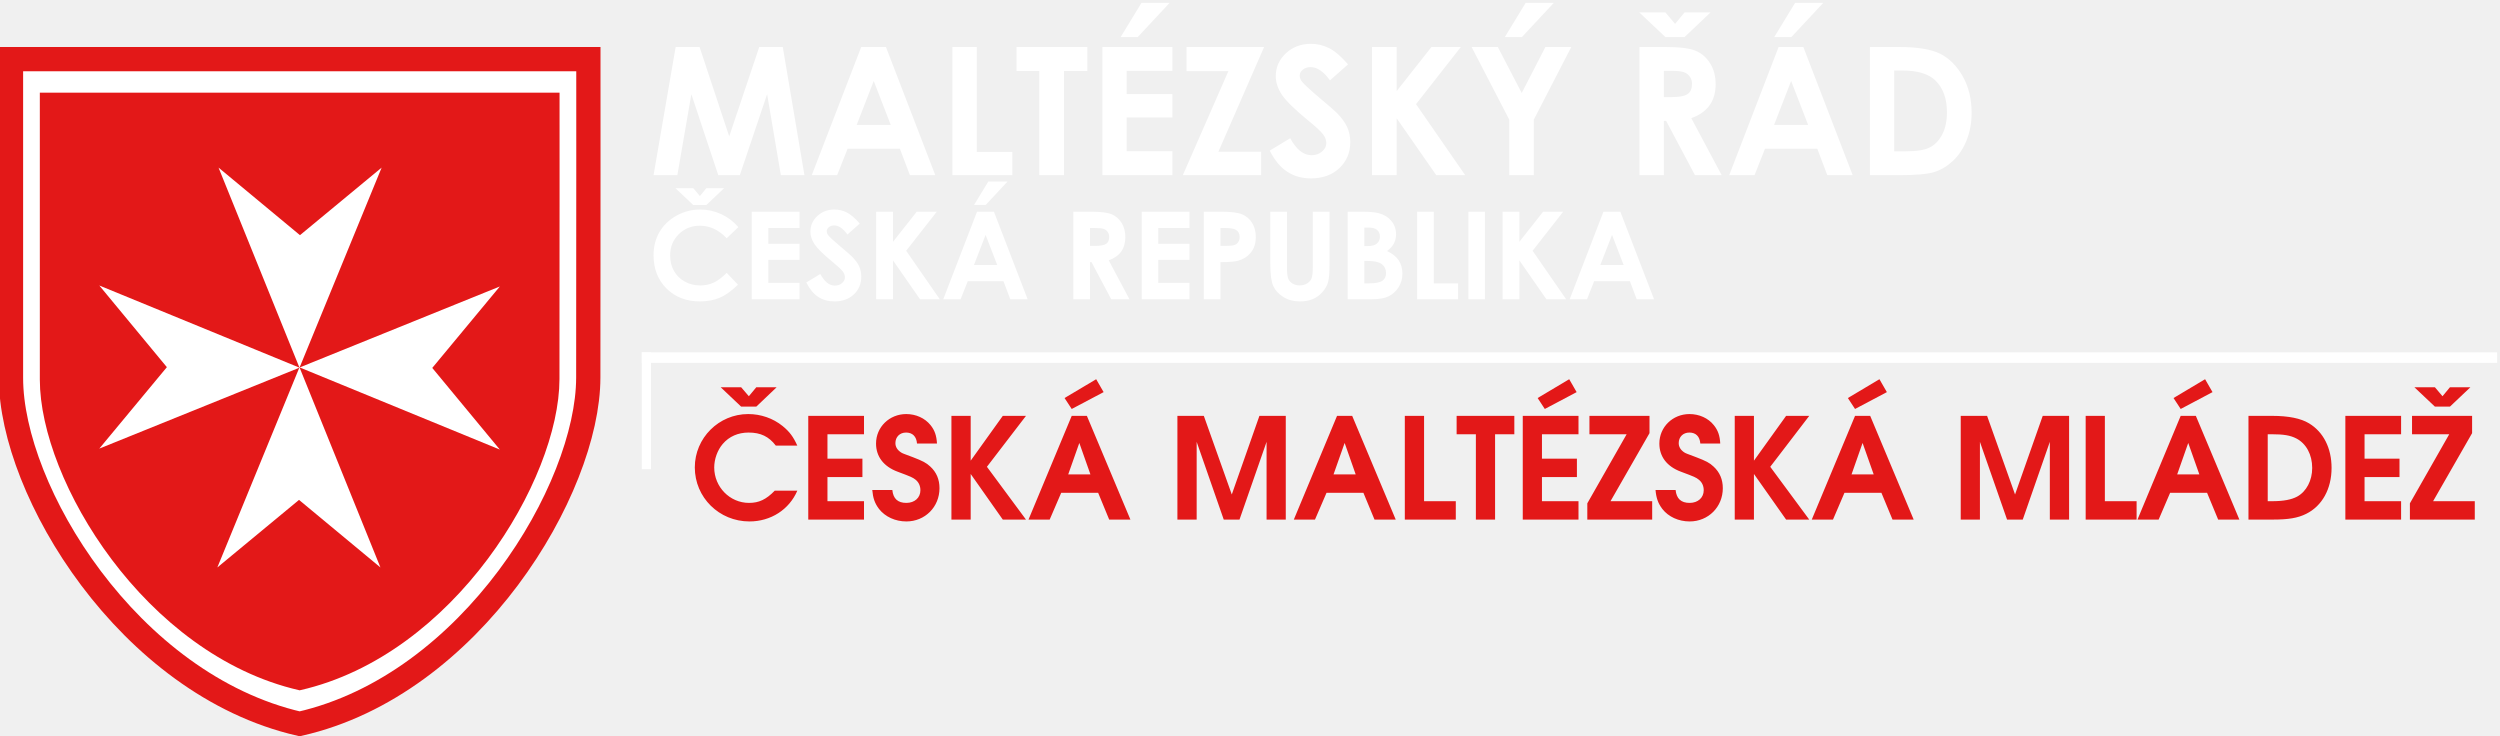
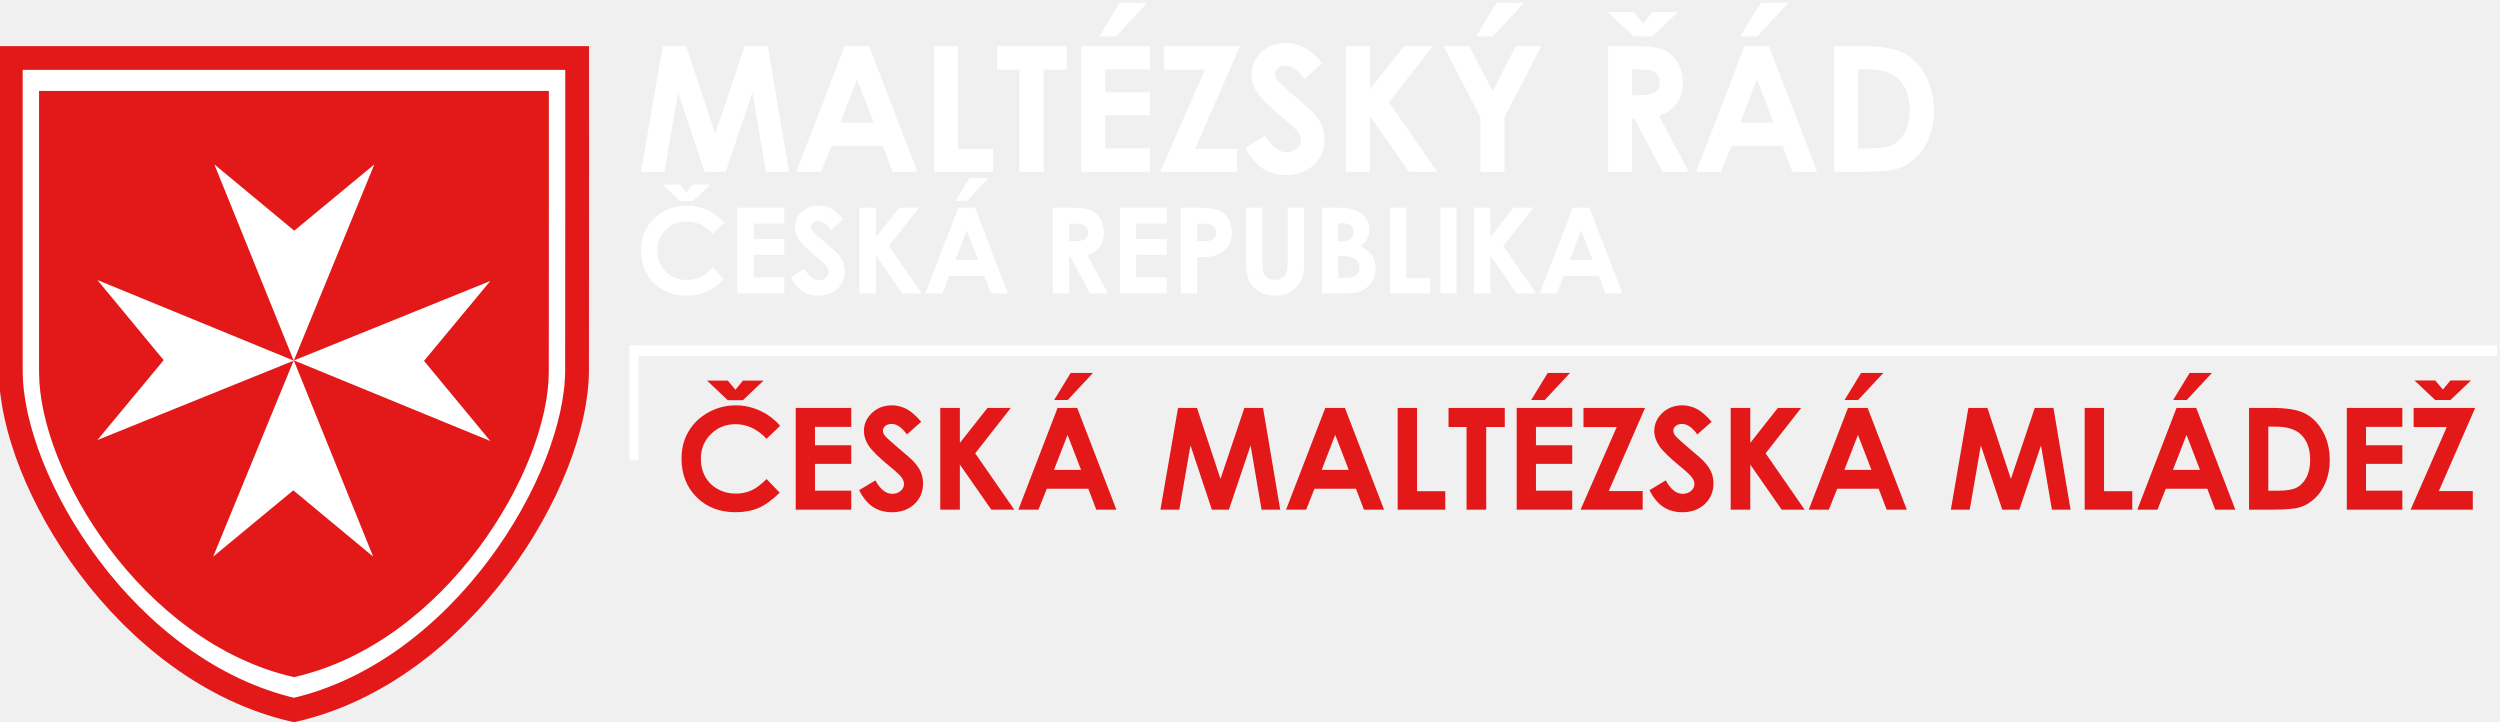
- <svg xmlns="http://www.w3.org/2000/svg" viewBox="0 -8.4 457.0 134.4" width="457.0" height="134.4">
+ <svg xmlns="http://www.w3.org/2000/svg" viewBox="0 -8.4 465.9 134.4" width="465.9" height="134.4">
  <g transform="translate(-113.9 -228.2)">
    <path fill-rule="nonzero" fill="#fff" d="M 168.676 352.117 C 200.066 344.965 221.41 309.176 221.438 288.828 C 221.473 264.148 221.457 230.609 221.457 230.609 L 115.91 230.609 C 115.91 230.609 115.902 263.938 115.91 288.914 C 115.914 309.434 137.352 344.914 168.676 352.117 " />
    <path fill="none" stroke-width="4.439" stroke-linejoin="miter" stroke="#e31818" d="M 0.001 -0.001 C 31.43 7.16 52.799 42.992 52.827 63.365 C 52.862 88.074 52.846 121.654 52.846 121.654 L -52.829 121.654 C -52.829 121.654 -52.837 88.285 -52.829 63.279 C -52.825 42.734 -31.361 7.21 0.001 -0.001 Z M 0.001 -0.001 " transform="matrix(0.998785, 0, 0, -0.998785, 168.6748, 352.1157)" />
    <path fill-rule="nonzero" fill="#e31818" d="M 168.676 345.535 C 196.668 339.16 215.699 307.246 215.727 289.102 C 215.754 267.094 215.742 237.188 215.742 237.188 L 121.625 237.188 C 121.625 237.188 121.621 266.91 121.625 289.184 C 121.633 307.477 140.746 339.113 168.676 345.535 " />
    <path fill="none" stroke-width="0.89" stroke-linejoin="miter" stroke="#e31818" d="M -0.001 0.002 C 28.025 6.384 47.08 38.337 47.107 56.504 C 47.134 78.538 47.123 108.481 47.123 108.481 L -47.109 108.481 C -47.109 108.481 -47.113 78.722 -47.109 56.422 C -47.101 38.106 -27.965 6.431 -0.001 0.002 Z M -0.001 0.002 " transform="matrix(0.998785, 0, 0, -0.998785, 168.6768, 345.5367)" />
    <path fill-rule="nonzero" fill="#fff" d="M 168.645 286.941 L 153.629 323.531 L 168.559 311.18 L 183.445 323.531 L 168.645 286.941 " />
    <path fill-rule="nonzero" fill="#fff" d="M 168.648 287.027 L 183.664 250.438 L 168.734 262.789 L 153.848 250.438 L 168.648 287.027 " />
    <path fill-rule="nonzero" fill="#fff" d="M 168.68 286.969 L 205.27 301.984 L 192.918 287.055 L 205.27 272.164 L 168.68 286.969 " />
    <path fill-rule="nonzero" fill="#fff" d="M 168.645 287.008 L 132.051 271.988 L 144.402 286.918 L 132.051 301.805 L 168.645 287.008 " />
  </g>
  <path fill="#fff" d="M123.51 0.19H127.88L133.30 16.53L138.79 0.19H143.09L147.05 23.62H142.74L140.23 8.82L135.24 23.62H131.30L126.38 8.82L123.82 23.62H119.47ZM157.43 0.19H161.95L170.97 23.62H166.33L164.50 18.79H154.94L153.03 23.62H148.39ZM159.72 6.40 156.60 14.44H162.83ZM174.10 0.19H178.56V19.37H185.06V23.62H174.10ZM185.82 0.19H198.77V4.58H194.50V23.62H189.98V4.58H185.82ZM201.52 0.19H214.31V4.55H205.95V8.79H214.31V13.07H205.95V19.24H214.31V23.62H201.52ZM208.66 -7.87H213.80L207.97 -1.62H204.85ZM216.90 0.19H231.08L222.72 19.34H230.54V23.62H216.22L224.55 4.60H216.90ZM246.42 3.37 243.12 6.29Q241.38 3.87 239.58 3.87Q238.70 3.87 238.15 4.34Q237.59 4.81 237.59 5.39Q237.59 5.98 237.99 6.51Q238.53 7.21 241.25 9.52Q243.80 11.66 244.34 12.21Q245.70 13.58 246.26 14.83Q246.83 16.09 246.83 17.57Q246.83 20.45 244.84 22.33Q242.85 24.21 239.64 24.21Q237.14 24.21 235.29 22.98Q233.43 21.76 232.11 19.13L235.85 16.87Q237.54 19.97 239.74 19.97Q240.89 19.97 241.67 19.30Q242.45 18.63 242.45 17.76Q242.45 16.96 241.86 16.16Q241.27 15.37 239.26 13.73Q235.44 10.60 234.32 8.91Q233.21 7.21 233.21 5.52Q233.21 3.08 235.06 1.34Q236.92 -0.39 239.64 -0.39Q241.40 -0.39 242.98 0.41Q244.57 1.22 246.42 3.37ZM250.80 0.19H255.31V8.25L261.67 0.19H267.04L258.85 10.64L267.84 23.62H262.55L255.31 13.22V23.62H250.80ZM269.01 0.19H273.80L278.17 8.60L282.50 0.19H287.23L280.38 13.47V23.62H275.89V13.47ZM278.89 -7.87H284.03L278.20 -1.62H275.08ZM299.69 0.19H304.42Q308.31 0.19 309.96 0.88Q311.61 1.57 312.61 3.18Q313.62 4.79 313.62 6.99Q313.62 9.30 312.51 10.85Q311.40 12.40 309.17 13.20L314.72 23.62H309.84L304.57 13.70H304.15V23.62H299.69ZM304.15 9.35H305.56Q307.69 9.35 308.50 8.79Q309.30 8.23 309.30 6.94Q309.30 6.18 308.90 5.61Q308.50 5.04 307.83 4.80Q307.17 4.55 305.38 4.55H304.15ZM299.66 -6.13H304.44L306.21 -4.03L307.93 -6.13H312.68L307.93 -1.62H304.44ZM325.13 0.19H329.65L338.67 23.62H334.03L332.20 18.79H322.64L320.73 23.62H316.10ZM327.42 6.40 324.30 14.44H330.53ZM328.14 -7.87H333.29L327.46 -1.62H324.33ZM341.82 0.19H347.11Q352.22 0.19 354.71 1.45Q357.19 2.72 358.80 5.57Q360.41 8.42 360.41 12.23Q360.41 14.94 359.51 17.21Q358.61 19.48 357.03 20.98Q355.44 22.47 353.59 23.05Q351.74 23.62 347.19 23.62H341.82ZM346.26 4.49V19.26H348.33Q351.39 19.26 352.77 18.55Q354.15 17.85 355.03 16.20Q355.90 14.54 355.90 12.12Q355.90 8.39 353.81 6.33Q351.93 4.49 347.78 4.49Z M134.97 33.12 132.84 35.15Q130.66 32.86 127.94 32.86Q125.65 32.86 124.07 34.42Q122.50 35.99 122.50 38.28Q122.50 39.88 123.20 41.12Q123.89 42.36 125.17 43.07Q126.44 43.78 128.00 43.78Q129.32 43.78 130.42 43.28Q131.52 42.79 132.84 41.48L134.90 43.64Q133.13 45.37 131.55 46.03Q129.98 46.70 127.95 46.70Q124.22 46.70 121.84 44.34Q119.47 41.97 119.47 38.27Q119.47 35.88 120.55 34.02Q121.63 32.16 123.65 31.03Q125.67 29.90 128.00 29.90Q129.98 29.90 131.81 30.73Q133.64 31.57 134.97 33.12ZM123.47 26.00H126.73L127.94 27.44L129.12 26.00H132.36L129.12 29.08H126.73ZM137.42 30.30H146.16V33.28H140.45V36.17H146.16V39.10H140.45V43.31H146.16V46.30H137.42ZM157.16 32.47 154.91 34.47Q153.72 32.81 152.49 32.81Q151.90 32.81 151.51 33.13Q151.13 33.45 151.13 33.86Q151.13 34.26 151.41 34.62Q151.78 35.10 153.64 36.67Q155.38 38.13 155.75 38.51Q156.67 39.45 157.06 40.30Q157.44 41.16 157.44 42.17Q157.44 44.14 156.08 45.42Q154.72 46.70 152.54 46.70Q150.83 46.70 149.56 45.87Q148.29 45.03 147.39 43.23L149.95 41.69Q151.10 43.81 152.60 43.81Q153.39 43.81 153.92 43.35Q154.45 42.90 154.45 42.30Q154.45 41.75 154.05 41.21Q153.65 40.67 152.28 39.55Q149.67 37.41 148.90 36.25Q148.14 35.10 148.14 33.94Q148.14 32.28 149.41 31.09Q150.68 29.90 152.54 29.90Q153.73 29.90 154.82 30.45Q155.90 31.01 157.16 32.47ZM160.16 30.30H163.24V35.80L167.58 30.30H171.24L165.65 37.44L171.79 46.30H168.18L163.24 39.20V46.30H160.16ZM178.60 30.30H181.69L187.85 46.30H184.68L183.43 43.00H176.91L175.60 46.30H172.43ZM180.17 34.54 178.04 40.04H182.29ZM180.66 24.79H184.17L180.19 29.06H178.06ZM196.20 30.30H199.43Q202.09 30.30 203.22 30.77Q204.34 31.25 205.03 32.34Q205.71 33.44 205.71 34.94Q205.71 36.52 204.96 37.58Q204.20 38.64 202.68 39.19L206.46 46.30H203.13L199.53 39.52H199.25V46.30H196.20ZM199.25 36.55H200.21Q201.66 36.55 202.21 36.17Q202.76 35.79 202.76 34.91Q202.76 34.39 202.49 34.00Q202.22 33.62 201.76 33.45Q201.31 33.28 200.09 33.28H199.25ZM208.71 30.30H217.44V33.28H211.73V36.17H217.44V39.10H211.73V43.31H217.44V46.30H208.71ZM220.05 30.30H223.28Q225.90 30.30 227.06 30.78Q228.22 31.27 228.89 32.35Q229.56 33.43 229.56 34.94Q229.56 36.62 228.68 37.73Q227.81 38.84 226.30 39.27Q225.42 39.52 223.10 39.52V46.30H220.05ZM223.10 36.55H224.06Q225.21 36.55 225.65 36.39Q226.10 36.23 226.35 35.85Q226.61 35.48 226.61 34.94Q226.61 34.02 225.89 33.60Q225.37 33.28 223.95 33.28H223.10ZM232.21 30.30H235.26V40.66Q235.26 41.99 235.50 42.55Q235.73 43.10 236.27 43.43Q236.81 43.77 237.57 43.77Q238.37 43.77 238.96 43.40Q239.54 43.03 239.76 42.46Q239.98 41.88 239.98 40.27V30.30H243.04V39.84Q243.04 42.25 242.77 43.19Q242.50 44.13 241.73 45.00Q240.96 45.87 239.96 46.28Q238.96 46.70 237.63 46.70Q235.89 46.70 234.61 45.90Q233.32 45.10 232.76 43.90Q232.21 42.70 232.21 39.84ZM246.35 46.30V30.30H248.87Q251.05 30.30 252.06 30.58Q253.50 30.96 254.35 32.00Q255.20 33.03 255.20 34.43Q255.20 35.35 254.81 36.09Q254.43 36.84 253.56 37.49Q255.01 38.17 255.69 39.20Q256.36 40.23 256.36 41.63Q256.36 42.98 255.67 44.09Q254.97 45.20 253.87 45.75Q252.77 46.30 250.84 46.30ZM249.40 33.20V36.58H250.06Q251.17 36.58 251.71 36.11Q252.25 35.64 252.25 34.84Q252.25 34.08 251.74 33.64Q251.23 33.20 250.18 33.20ZM249.40 39.30V43.40H250.16Q252.05 43.40 252.71 42.92Q253.37 42.44 253.37 41.53Q253.37 40.49 252.60 39.89Q251.83 39.30 250.03 39.30ZM259.05 30.30H262.10V43.40H266.54V46.30H259.05ZM268.42 30.30H271.44V46.30H268.42ZM274.67 30.30H277.74V35.80L282.08 30.30H285.75L280.16 37.44L286.29 46.30H282.68L277.74 39.20V46.30H274.67ZM293.11 30.30H296.20L302.36 46.30H299.19L297.94 43.00H291.41L290.11 46.30H286.94ZM294.68 34.54 292.54 40.04H296.80Z" />
-   <rect x="117.32" y="56.01" width="339.16" height="1.92" fill="#fff" />
+   <rect x="117.32" y="56.01" width="348.04" height="1.92" fill="#fff" />
  <rect x="117.32" y="56.01" width="1.68" height="21.36" fill="#fff" />
-   <path fill="#e31818" d="M141.62 81.30C140.05 82.91 138.74 83.53 136.92 83.53C133.40 83.53 130.56 80.60 130.56 77.06C130.56 75.52 131.15 73.88 132.12 72.75C133.28 71.39 134.92 70.67 136.84 70.67C139.05 70.67 140.54 71.39 141.82 73.06H145.75C145.00 71.42 144.34 70.52 143.05 69.47C141.31 68.06 139.07 67.29 136.77 67.29C131.40 67.29 127.01 71.67 127.01 77.04C127.01 82.53 131.45 86.92 137.00 86.92C140.90 86.92 144.26 84.76 145.75 81.30ZM131.74 62.39 135.48 65.93H138.25L141.97 62.39H138.25L136.89 64.03L135.48 62.39ZM147.75 86.58H157.94V83.22H151.26V78.81H157.65V75.45H151.26V70.98H157.94V67.62H147.75ZM159.45 81.17C159.58 82.66 159.91 83.61 160.68 84.63C161.81 86.07 163.66 86.92 165.68 86.92C169.10 86.92 171.74 84.27 171.74 80.84C171.74 79.24 171.18 77.91 170.05 76.88C169.30 76.19 168.71 75.88 166.84 75.16C165.04 74.50 164.99 74.47 164.74 74.32C164.04 73.88 163.68 73.29 163.68 72.60C163.68 71.47 164.48 70.67 165.63 70.67C166.81 70.67 167.53 71.39 167.63 72.68H171.28C171.20 71.24 170.87 70.26 170.10 69.31C169.07 68.03 167.43 67.29 165.66 67.29C162.58 67.29 160.14 69.67 160.14 72.68C160.14 75.06 161.53 76.88 164.09 77.83C166.63 78.78 166.81 78.86 167.38 79.30C167.94 79.76 168.25 80.42 168.25 81.22C168.25 82.58 167.20 83.53 165.68 83.53C164.12 83.53 163.27 82.76 163.12 81.17ZM173.92 86.58H177.44V78.24L183.31 86.58H187.55L180.41 76.93L187.55 67.62H183.31L177.44 75.81V67.62H173.92ZM188.01 86.58H191.88L193.99 81.68H200.74L202.76 86.58H206.64L198.68 67.62H195.91ZM195.27 78.32 197.30 72.57 199.33 78.32ZM195.91 66.36 201.74 63.28 200.38 60.92 194.60 64.36ZM215.23 86.58H218.75V72.37L223.70 86.58H226.58L231.53 72.37V86.58H235.04V67.62H230.22L225.17 81.99L220.06 67.62H215.23ZM236.51 86.58H240.38L242.49 81.68H249.23L251.26 86.58H255.14L247.18 67.62H244.41ZM243.77 78.32 245.80 72.57 247.82 78.32ZM256.80 86.58H266.12V83.22H260.32V67.62H256.80ZM269.79 86.58H273.30V70.98H276.82V67.62H266.27V70.98H269.79ZM278.36 86.58H288.55V83.22H281.87V78.81H288.26V75.45H281.87V70.98H288.55V67.62H278.36ZM282.39 66.36 288.21 63.28 286.85 60.92 281.08 64.36ZM290.16 83.61V86.58H302.02V83.22H294.40L301.53 70.78V67.62H290.55V70.98H297.35ZM302.63 81.17C302.76 82.66 303.10 83.61 303.87 84.63C304.99 86.07 306.84 86.92 308.87 86.92C312.28 86.92 314.93 84.27 314.93 80.84C314.93 79.24 314.36 77.91 313.23 76.88C312.49 76.19 311.90 75.88 310.02 75.16C308.23 74.50 308.18 74.47 307.92 74.32C307.23 73.88 306.87 73.29 306.87 72.60C306.87 71.47 307.66 70.67 308.82 70.67C310.00 70.67 310.72 71.39 310.82 72.68H314.46C314.39 71.24 314.05 70.26 313.28 69.31C312.26 68.03 310.61 67.29 308.84 67.29C305.76 67.29 303.33 69.67 303.33 72.68C303.33 75.06 304.71 76.88 307.28 77.83C309.82 78.78 310.00 78.86 310.56 79.30C311.13 79.76 311.44 80.42 311.44 81.22C311.44 82.58 310.38 83.53 308.87 83.53C307.30 83.53 306.46 82.76 306.30 81.17ZM317.11 86.58H320.62V78.24L326.50 86.58H330.73L323.60 76.93L330.73 67.62H326.50L320.62 75.81V67.62H317.11ZM331.19 86.58H335.07L337.17 81.68H343.92L345.95 86.58H349.82L341.87 67.62H339.10ZM338.46 78.32 340.48 72.57 342.51 78.32ZM339.10 66.36 344.92 63.28 343.56 60.92 337.79 64.36ZM358.42 86.58H361.93V72.37L366.89 86.58H369.76L374.71 72.37V86.58H378.23V67.62H373.41L368.35 81.99L363.24 67.62H358.42ZM381.26 86.58H390.57V83.22H384.77V67.62H381.26ZM390.73 86.58H394.60L396.70 81.68H403.45L405.48 86.58H409.36L401.40 67.62H398.63ZM397.99 78.32 400.01 72.57 402.04 78.32ZM398.63 66.36 404.45 63.28 403.09 60.92 397.32 64.36ZM411.02 86.58H415.44C418.31 86.58 420.03 86.30 421.57 85.53C424.49 84.09 426.21 80.96 426.21 77.14C426.21 73.52 424.73 70.57 422.08 68.98C420.59 68.08 418.34 67.62 415.36 67.62H411.02ZM414.54 83.22V70.98H415.23C417.49 70.98 418.67 71.19 419.77 71.75C421.57 72.68 422.67 74.70 422.67 77.14C422.67 79.42 421.62 81.45 419.93 82.37C418.88 82.94 417.41 83.22 415.31 83.22ZM428.73 86.58H438.92V83.22H432.24V78.81H438.63V75.45H432.24V70.98H438.92V67.62H428.73ZM440.53 83.61V86.58H452.39V83.22H444.77L451.90 70.78V67.62H440.92V70.98H447.72ZM441.35 62.39 445.10 65.93H447.85L451.59 62.39H447.85L446.49 64.03L445.10 62.39Z" />
+   <path fill="#e31818" d="M145.38 70.96 142.86 73.37Q140.28 70.65 137.06 70.65Q134.34 70.65 132.47 72.51Q130.61 74.36 130.61 77.08Q130.61 78.98 131.44 80.45Q132.26 81.92 133.77 82.75Q135.28 83.59 137.12 83.59Q138.69 83.59 140.00 83.01Q141.30 82.42 142.86 80.87L145.31 83.42Q143.21 85.47 141.34 86.27Q139.47 87.06 137.07 87.06Q132.65 87.06 129.83 84.26Q127.01 81.45 127.01 77.07Q127.01 74.23 128.30 72.03Q129.58 69.82 131.97 68.48Q134.36 67.14 137.12 67.14Q139.47 67.14 141.64 68.14Q143.81 69.13 145.38 70.96ZM131.76 62.53H135.63L137.06 64.23L138.45 62.53H142.29L138.45 66.18H135.63ZM148.29 67.62H158.64V71.15H151.88V74.58H158.64V78.05H151.88V83.04H158.64V86.58H148.29ZM171.68 70.20 169.01 72.56Q167.61 70.60 166.15 70.60Q165.44 70.60 164.99 70.98Q164.54 71.36 164.54 71.84Q164.54 72.31 164.86 72.74Q165.30 73.31 167.51 75.17Q169.57 76.90 170.01 77.35Q171.10 78.46 171.56 79.47Q172.02 80.49 172.02 81.68Q172.02 84.02 170.41 85.54Q168.80 87.06 166.20 87.06Q164.18 87.06 162.68 86.07Q161.18 85.07 160.11 82.95L163.14 81.12Q164.50 83.63 166.28 83.63Q167.21 83.63 167.84 83.09Q168.47 82.55 168.47 81.84Q168.47 81.19 168.00 80.55Q167.52 79.91 165.89 78.58Q162.80 76.05 161.90 74.68Q161.00 73.31 161.00 71.94Q161.00 69.97 162.50 68.55Q164.00 67.14 166.20 67.14Q167.62 67.14 168.90 67.80Q170.19 68.46 171.68 70.20ZM175.23 67.62H178.88V74.14L184.03 67.62H188.37L181.74 76.08L189.02 86.58H184.74L178.88 78.17V86.58H175.23ZM197.09 67.62H200.75L208.05 86.58H204.30L202.82 82.68H195.08L193.53 86.58H189.78ZM198.95 72.65 196.42 79.16H201.46ZM199.53 61.10H203.69L198.97 66.15H196.45ZM219.54 67.62H223.07L227.45 80.85L231.90 67.62H235.38L238.58 86.58H235.10L233.06 74.61L229.02 86.58H225.84L221.86 74.61L219.78 86.58H216.26ZM246.98 67.62H250.64L257.93 86.58H254.18L252.70 82.68H244.96L243.42 86.58H239.67ZM248.83 72.65 246.31 79.16H251.35ZM260.47 67.62H264.08V83.14H269.34V86.58H260.47ZM269.95 67.62H280.43V71.18H276.97V86.58H273.31V71.18H269.95ZM282.65 67.62H293.00V71.15H286.24V74.58H293.00V78.05H286.24V83.04H293.00V86.58H282.65ZM288.43 61.10H292.59L287.87 66.15H285.35ZM295.10 67.62H306.57L299.80 83.12H306.13V86.58H294.55L301.29 71.19H295.10ZM318.98 70.20 316.31 72.56Q314.91 70.60 313.45 70.60Q312.74 70.60 312.29 70.98Q311.84 71.36 311.84 71.84Q311.84 72.31 312.16 72.74Q312.60 73.31 314.80 75.17Q316.87 76.90 317.30 77.35Q318.40 78.46 318.86 79.47Q319.32 80.49 319.32 81.68Q319.32 84.02 317.70 85.54Q316.09 87.06 313.50 87.06Q311.48 87.06 309.98 86.07Q308.47 85.07 307.40 82.95L310.43 81.12Q311.80 83.63 313.58 83.63Q314.51 83.63 315.14 83.09Q315.77 82.55 315.77 81.84Q315.77 81.19 315.29 80.55Q314.82 79.91 313.19 78.58Q310.10 76.05 309.20 74.68Q308.29 73.31 308.29 71.94Q308.29 69.97 309.80 68.55Q311.30 67.14 313.50 67.14Q314.92 67.14 316.20 67.80Q317.49 68.46 318.98 70.20ZM322.53 67.62H326.18V74.14L331.32 67.62H335.67L329.04 76.08L336.31 86.58H332.03L326.18 78.17V86.58H322.53ZM344.39 67.62H348.05L355.35 86.58H351.60L350.11 82.68H342.38L340.83 86.58H337.08ZM346.25 72.65 343.72 79.16H348.76ZM346.83 61.10H350.99L346.27 66.15H343.75ZM366.83 67.62H370.37L374.75 80.85L379.20 67.62H382.68L385.87 86.58H382.39L380.36 74.61L376.32 86.58H373.14L369.15 74.61L367.08 86.58H363.56ZM388.50 67.62H392.11V83.14H397.37V86.58H388.50ZM405.62 67.62H409.29L416.58 86.58H412.83L411.35 82.68H403.61L402.07 86.58H398.31ZM407.48 72.65 404.95 79.16H409.99ZM408.06 61.10H412.22L407.51 66.15H404.98ZM419.13 67.62H423.41Q427.55 67.62 429.56 68.65Q431.57 69.67 432.87 71.98Q434.17 74.28 434.17 77.37Q434.17 79.56 433.44 81.39Q432.72 83.23 431.43 84.44Q430.15 85.66 428.65 86.12Q427.16 86.58 423.47 86.58H419.13ZM422.72 71.10V83.05H424.40Q426.88 83.05 427.99 82.48Q429.11 81.92 429.81 80.58Q430.52 79.24 430.52 77.28Q430.52 74.26 428.84 72.60Q427.31 71.10 423.95 71.10ZM437.35 67.62H447.70V71.15H440.93V74.58H447.70V78.05H440.93V83.04H447.70V86.58H437.35ZM449.80 67.62H461.27L454.50 83.12H460.83V86.58H449.24L455.98 71.19H449.80ZM449.96 62.50H453.83L455.26 64.20L456.66 62.50H460.50L456.66 66.15H453.83Z" />
</svg>
